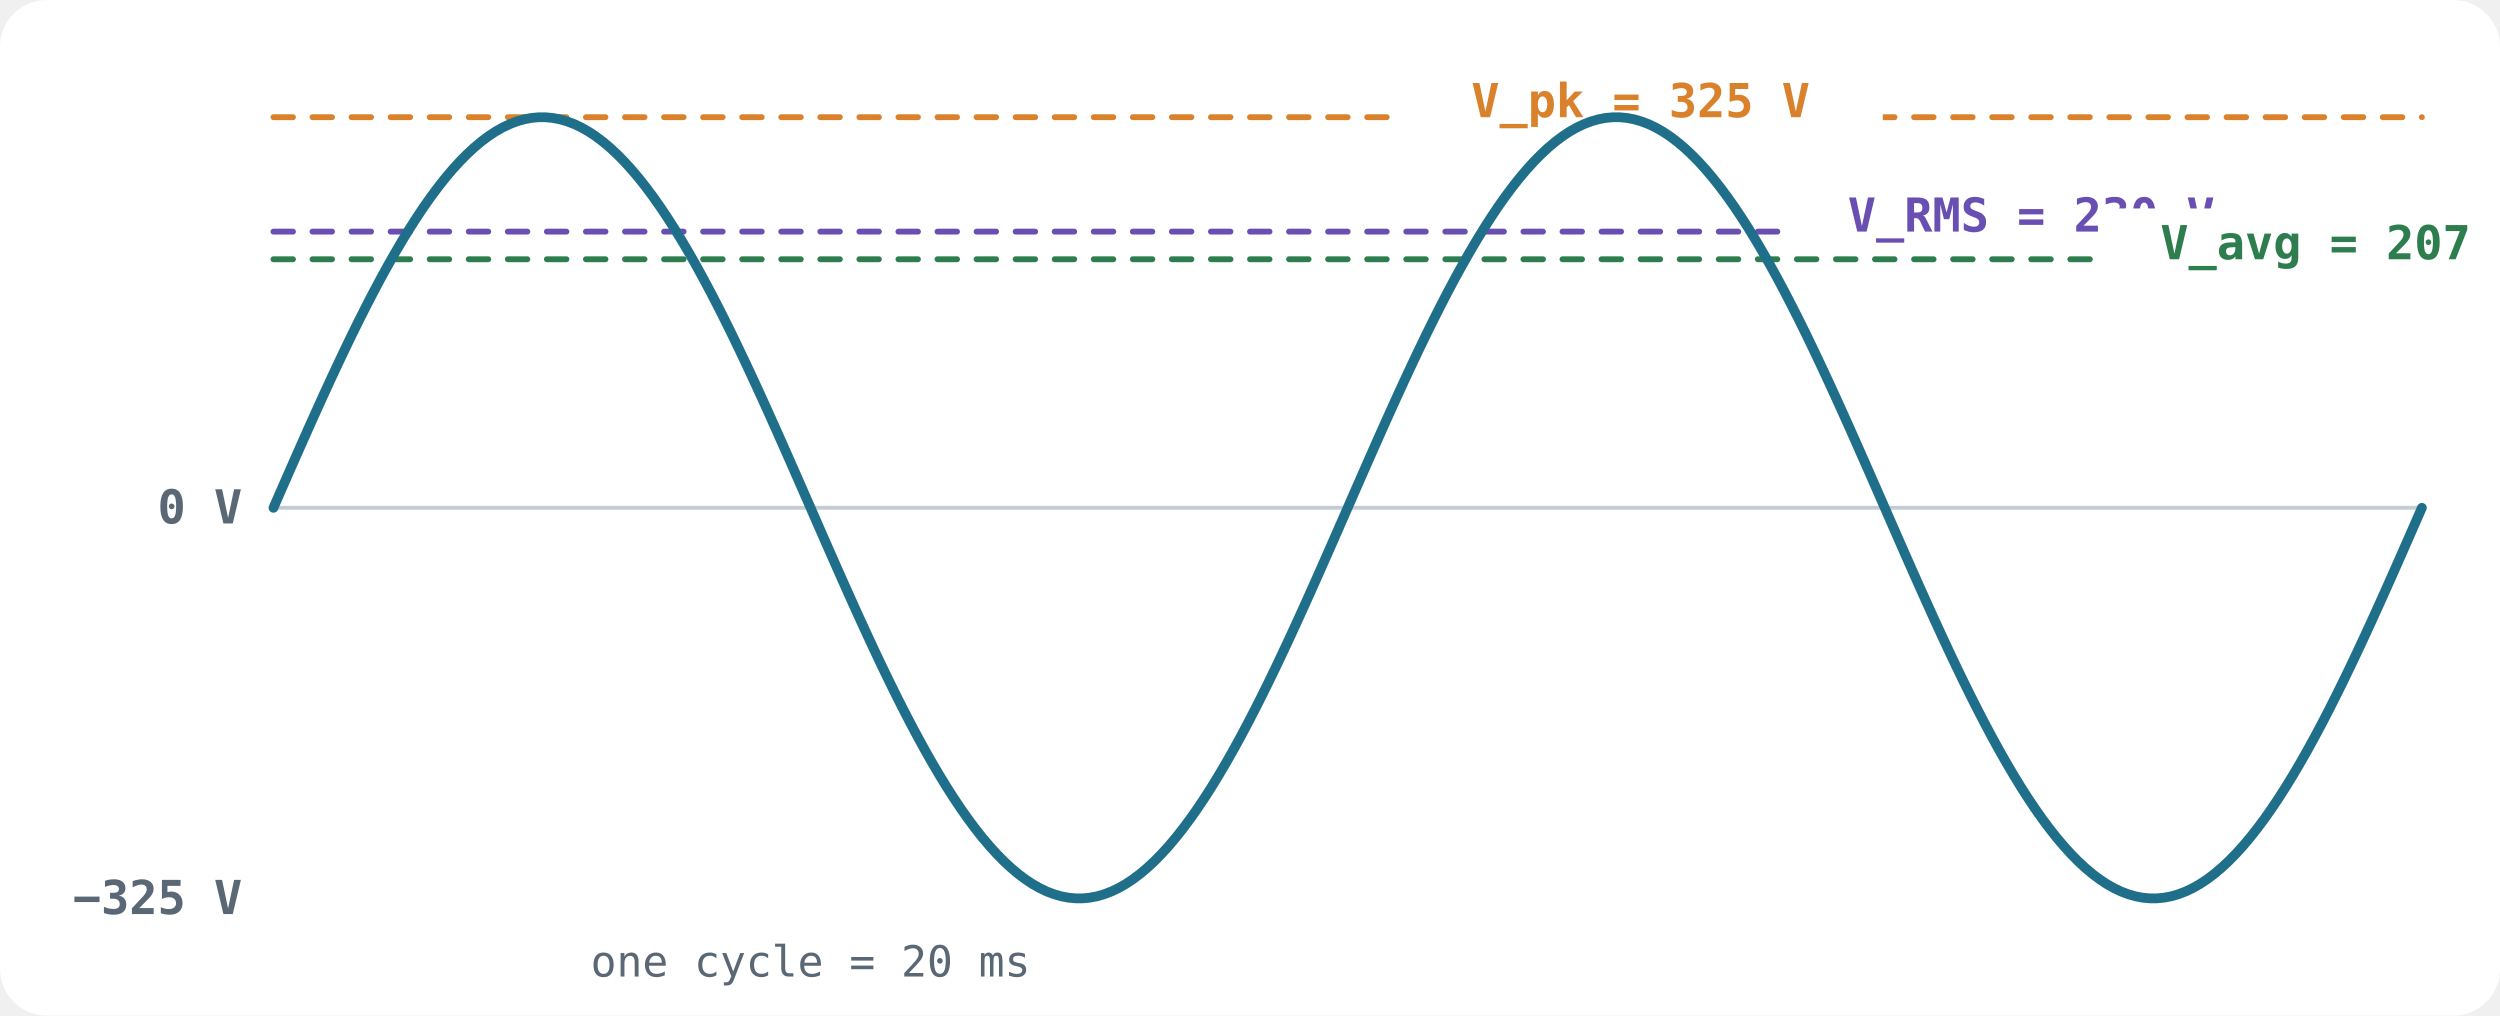
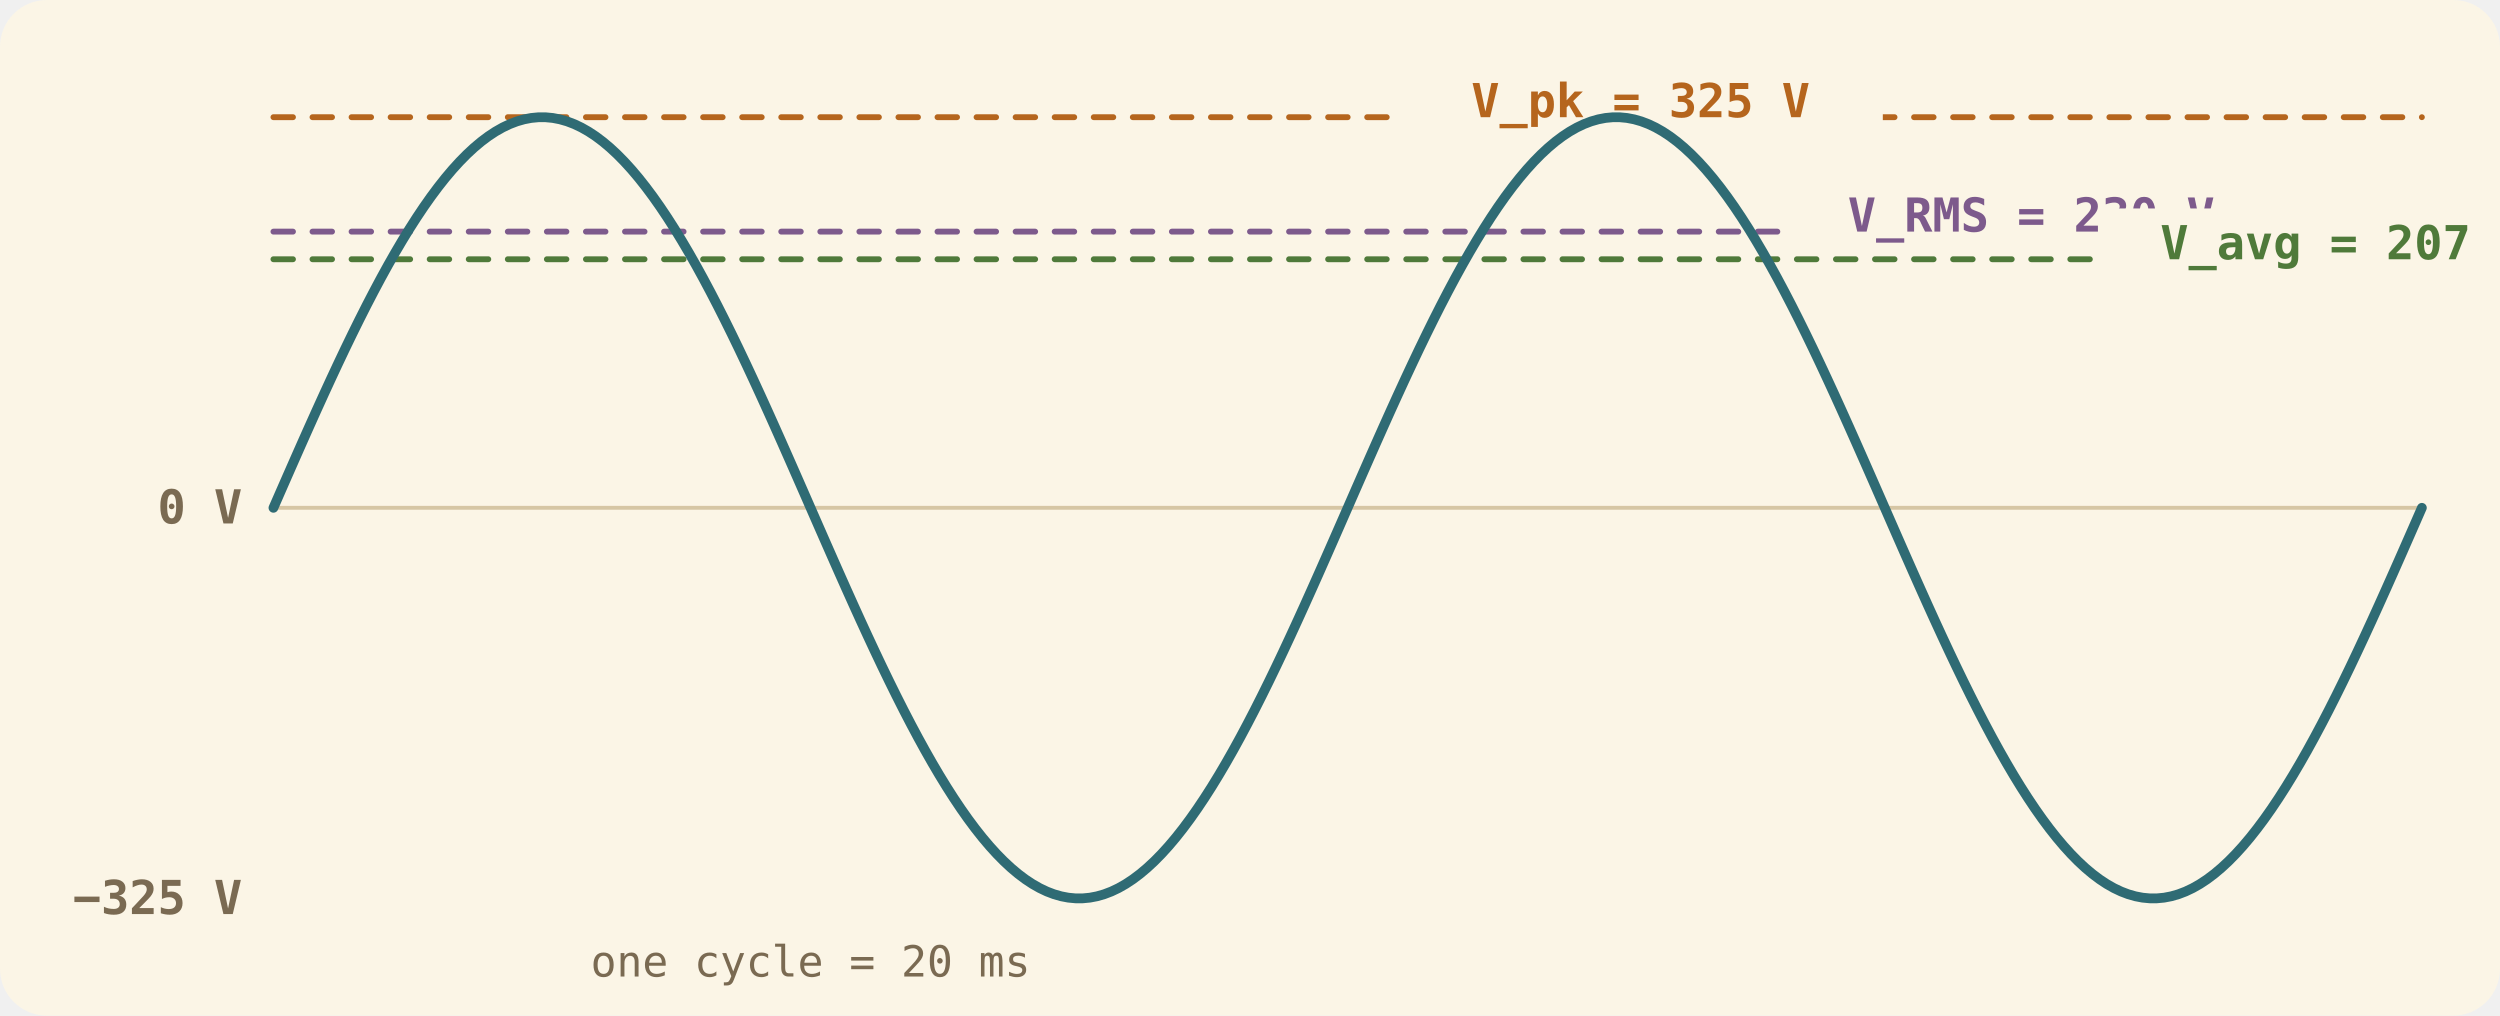
<svg xmlns="http://www.w3.org/2000/svg" viewBox="0 0 640 260" width="640" height="260">
-   <rect width="640" height="260" rx="12" fill="#ffffff" />
-   <polyline points="70,130 620,130" fill="none" stroke="#c3ccd5" stroke-width="1" stroke-linecap="round" stroke-linejoin="round" />
-   <polyline points="70,30.0 620,30.0" fill="none" stroke="#d9822b" stroke-width="1.5" stroke-linecap="round" stroke-linejoin="round" stroke-dasharray="5 5" />
-   <rect x="358" y="17.0" width="124" height="16" fill="#ffffff" />
-   <text x="420" y="30.0" font-family="JetBrains Mono, monospace" font-size="12" font-weight="600" fill="#d9822b" text-anchor="middle">V_pk = 325 V</text>
-   <polyline points="70,59.296 620,59.296" fill="none" stroke="#6a4fb3" stroke-width="1.5" stroke-linecap="round" stroke-linejoin="round" stroke-dasharray="5 5" />
-   <rect x="458" y="46.296" width="124" height="16" fill="#ffffff" />
-   <text x="520" y="59.296" font-family="JetBrains Mono, monospace" font-size="12" font-weight="600" fill="#6a4fb3" text-anchor="middle">V_RMS = 230 V</text>
-   <polyline points="70,66.366 620,66.366" fill="none" stroke="#2e7d4f" stroke-width="1.5" stroke-linecap="round" stroke-linejoin="round" stroke-dasharray="5 5" />
-   <rect x="538" y="53.366" width="124" height="16" fill="#ffffff" />
-   <text x="600" y="66.366" font-family="JetBrains Mono, monospace" font-size="12" font-weight="600" fill="#2e7d4f" text-anchor="middle">V_avg = 207 V</text>
-   <polyline points="70.0,130.0 71.833,125.812 73.667,121.632 75.5,117.467 77.333,113.323 79.167,109.209 81.0,105.131 82.833,101.097 84.667,97.113 86.5,93.188 88.333,89.326 90.167,85.536 92.0,81.825 93.833,78.197 95.667,74.661 97.5,71.221 99.333,67.885 101.167,64.658 103.0,61.545 104.833,58.553 106.667,55.686 108.5,52.949 110.333,50.347 112.167,47.885 114.0,45.567 115.833,43.397 117.667,41.38 119.5,39.517 121.333,37.814 123.167,36.272 125.0,34.894 126.833,33.684 128.667,32.642 130.5,31.771 132.333,31.073 134.167,30.548 136.0,30.197 137.833,30.022 139.667,30.022 141.5,30.197 143.333,30.548 145.167,31.073 147.0,31.771 148.833,32.642 150.667,33.684 152.5,34.894 154.333,36.272 156.167,37.814 158.0,39.517 159.833,41.38 161.667,43.397 163.5,45.567 165.333,47.885 167.167,50.347 169.0,52.949 170.833,55.686 172.667,58.553 174.5,61.545 176.333,64.658 178.167,67.885 180.0,71.221 181.833,74.661 183.667,78.197 185.5,81.825 187.333,85.536 189.167,89.326 191.0,93.188 192.833,97.113 194.667,101.097 196.5,105.131 198.333,109.209 200.167,113.323 202.0,117.467 203.833,121.632 205.667,125.812 207.5,130.0 209.333,134.188 211.167,138.368 213.0,142.533 214.833,146.677 216.667,150.791 218.5,154.869 220.333,158.903 222.167,162.887 224.0,166.812 225.833,170.674 227.667,174.464 229.5,178.175 231.333,181.803 233.167,185.339 235.0,188.779 236.833,192.115 238.667,195.342 240.5,198.455 242.333,201.447 244.167,204.314 246.0,207.051 247.833,209.653 249.667,212.115 251.5,214.433 253.333,216.603 255.167,218.62 257.0,220.483 258.833,222.186 260.667,223.728 262.5,225.106 264.333,226.316 266.167,227.358 268.0,228.229 269.833,228.927 271.667,229.452 273.5,229.803 275.333,229.978 277.167,229.978 279.0,229.803 280.833,229.452 282.667,228.927 284.5,228.229 286.333,227.358 288.167,226.316 290.0,225.106 291.833,223.728 293.667,222.186 295.5,220.483 297.333,218.62 299.167,216.603 301.0,214.433 302.833,212.115 304.667,209.653 306.5,207.051 308.333,204.314 310.167,201.447 312.0,198.455 313.833,195.342 315.667,192.115 317.5,188.779 319.333,185.339 321.167,181.803 323.0,178.175 324.833,174.464 326.667,170.674 328.5,166.812 330.333,162.887 332.167,158.903 334.0,154.869 335.833,150.791 337.667,146.677 339.5,142.533 341.333,138.368 343.167,134.188 345.0,130 346.833,125.812 348.667,121.632 350.5,117.467 352.333,113.323 354.167,109.209 356.0,105.131 357.833,101.097 359.667,97.113 361.5,93.188 363.333,89.326 365.167,85.536 367.0,81.825 368.833,78.197 370.667,74.661 372.5,71.221 374.333,67.885 376.167,64.658 378.0,61.545 379.833,58.553 381.667,55.686 383.5,52.949 385.333,50.347 387.167,47.885 389.0,45.567 390.833,43.397 392.667,41.38 394.5,39.517 396.333,37.814 398.167,36.272 400.0,34.894 401.833,33.684 403.667,32.642 405.5,31.771 407.333,31.073 409.167,30.548 411.0,30.197 412.833,30.022 414.667,30.022 416.5,30.197 418.333,30.548 420.167,31.073 422.0,31.771 423.833,32.642 425.667,33.684 427.5,34.894 429.333,36.272 431.167,37.814 433.0,39.517 434.833,41.38 436.667,43.397 438.5,45.567 440.333,47.885 442.167,50.347 444.0,52.949 445.833,55.686 447.667,58.553 449.5,61.545 451.333,64.658 453.167,67.885 455.0,71.221 456.833,74.661 458.667,78.197 460.5,81.825 462.333,85.536 464.167,89.326 466.0,93.188 467.833,97.113 469.667,101.097 471.5,105.131 473.333,109.209 475.167,113.323 477.0,117.467 478.833,121.632 480.667,125.812 482.5,130 484.333,134.188 486.167,138.368 488.0,142.533 489.833,146.677 491.667,150.791 493.5,154.869 495.333,158.903 497.167,162.887 499.0,166.812 500.833,170.674 502.667,174.464 504.5,178.175 506.333,181.803 508.167,185.339 510.0,188.779 511.833,192.115 513.667,195.342 515.5,198.455 517.333,201.447 519.167,204.314 521.0,207.051 522.833,209.653 524.667,212.115 526.5,214.433 528.333,216.603 530.167,218.62 532.0,220.483 533.833,222.186 535.667,223.728 537.5,225.106 539.333,226.316 541.167,227.358 543.0,228.229 544.833,228.927 546.667,229.452 548.5,229.803 550.333,229.978 552.167,229.978 554.0,229.803 555.833,229.452 557.667,228.927 559.5,228.229 561.333,227.358 563.167,226.316 565.0,225.106 566.833,223.728 568.667,222.186 570.5,220.483 572.333,218.62 574.167,216.603 576.0,214.433 577.833,212.115 579.667,209.653 581.5,207.051 583.333,204.314 585.167,201.447 587.0,198.455 588.833,195.342 590.667,192.115 592.5,188.779 594.333,185.339 596.167,181.803 598.0,178.175 599.833,174.464 601.667,170.674 603.5,166.812 605.333,162.887 607.167,158.903 609.0,154.869 610.833,150.791 612.667,146.677 614.5,142.533 616.333,138.368 618.167,134.188 620.0,130" fill="none" stroke="#1f6f8b" stroke-width="2.5" stroke-linecap="round" stroke-linejoin="round" />
-   <text x="62" y="134" font-family="JetBrains Mono, monospace" font-size="12" font-weight="600" fill="#5a6774" text-anchor="end">0 V</text>
-   <text x="62" y="234" font-family="JetBrains Mono, monospace" font-size="12" font-weight="600" fill="#5a6774" text-anchor="end">−325 V</text>
-   <text x="207.5" y="250" font-family="JetBrains Mono, monospace" font-size="11" font-weight="400" fill="#5a6774" text-anchor="middle">one cycle = 20 ms</text>
+   <rect width="640" height="260" rx="12" fill="#fbf5e6" />
+   <polyline points="70,130 620,130" fill="none" stroke="#d6c6a4" stroke-width="1" stroke-linecap="round" stroke-linejoin="round" />
+   <polyline points="70,30.0 620,30.0" fill="none" stroke="#b5651d" stroke-width="1.5" stroke-linecap="round" stroke-linejoin="round" stroke-dasharray="5 5" />
+   <rect x="358" y="17.0" width="124" height="16" fill="#fbf5e6" />
+   <text x="420" y="30.0" font-family="JetBrains Mono, monospace" font-size="12" font-weight="600" fill="#b5651d" text-anchor="middle">V_pk = 325 V</text>
+   <polyline points="70,59.296 620,59.296" fill="none" stroke="#7d5a8c" stroke-width="1.5" stroke-linecap="round" stroke-linejoin="round" stroke-dasharray="5 5" />
+   <rect x="458" y="46.296" width="124" height="16" fill="#fbf5e6" />
+   <text x="520" y="59.296" font-family="JetBrains Mono, monospace" font-size="12" font-weight="600" fill="#7d5a8c" text-anchor="middle">V_RMS = 230 V</text>
+   <polyline points="70,66.366 620,66.366" fill="none" stroke="#4f7a3a" stroke-width="1.5" stroke-linecap="round" stroke-linejoin="round" stroke-dasharray="5 5" />
+   <rect x="538" y="53.366" width="124" height="16" fill="#fbf5e6" />
+   <text x="600" y="66.366" font-family="JetBrains Mono, monospace" font-size="12" font-weight="600" fill="#4f7a3a" text-anchor="middle">V_avg = 207 V</text>
+   <polyline points="70.0,130.0 71.833,125.812 73.667,121.632 75.5,117.467 77.333,113.323 79.167,109.209 81.0,105.131 82.833,101.097 84.667,97.113 86.5,93.188 88.333,89.326 90.167,85.536 92.0,81.825 93.833,78.197 95.667,74.661 97.5,71.221 99.333,67.885 101.167,64.658 103.0,61.545 104.833,58.553 106.667,55.686 108.5,52.949 110.333,50.347 112.167,47.885 114.0,45.567 115.833,43.397 117.667,41.38 119.5,39.517 121.333,37.814 123.167,36.272 125.0,34.894 126.833,33.684 128.667,32.642 130.5,31.771 132.333,31.073 134.167,30.548 136.0,30.197 137.833,30.022 139.667,30.022 141.5,30.197 143.333,30.548 145.167,31.073 147.0,31.771 148.833,32.642 150.667,33.684 152.5,34.894 154.333,36.272 156.167,37.814 158.0,39.517 159.833,41.38 161.667,43.397 163.5,45.567 165.333,47.885 167.167,50.347 169.0,52.949 170.833,55.686 172.667,58.553 174.5,61.545 176.333,64.658 178.167,67.885 180.0,71.221 181.833,74.661 183.667,78.197 185.5,81.825 187.333,85.536 189.167,89.326 191.0,93.188 192.833,97.113 194.667,101.097 196.5,105.131 198.333,109.209 200.167,113.323 202.0,117.467 203.833,121.632 205.667,125.812 207.5,130.0 209.333,134.188 211.167,138.368 213.0,142.533 214.833,146.677 216.667,150.791 218.5,154.869 220.333,158.903 222.167,162.887 224.0,166.812 225.833,170.674 227.667,174.464 229.5,178.175 231.333,181.803 233.167,185.339 235.0,188.779 236.833,192.115 238.667,195.342 240.5,198.455 242.333,201.447 244.167,204.314 246.0,207.051 247.833,209.653 249.667,212.115 251.5,214.433 253.333,216.603 255.167,218.62 257.0,220.483 258.833,222.186 260.667,223.728 262.5,225.106 264.333,226.316 266.167,227.358 268.0,228.229 269.833,228.927 271.667,229.452 273.5,229.803 275.333,229.978 277.167,229.978 279.0,229.803 280.833,229.452 282.667,228.927 284.5,228.229 286.333,227.358 288.167,226.316 290.0,225.106 291.833,223.728 293.667,222.186 295.5,220.483 297.333,218.62 299.167,216.603 301.0,214.433 302.833,212.115 304.667,209.653 306.5,207.051 308.333,204.314 310.167,201.447 312.0,198.455 313.833,195.342 315.667,192.115 317.5,188.779 319.333,185.339 321.167,181.803 323.0,178.175 324.833,174.464 326.667,170.674 328.5,166.812 330.333,162.887 332.167,158.903 334.0,154.869 335.833,150.791 337.667,146.677 339.5,142.533 341.333,138.368 343.167,134.188 345.0,130 346.833,125.812 348.667,121.632 350.5,117.467 352.333,113.323 354.167,109.209 356.0,105.131 357.833,101.097 359.667,97.113 361.5,93.188 363.333,89.326 365.167,85.536 367.0,81.825 368.833,78.197 370.667,74.661 372.5,71.221 374.333,67.885 376.167,64.658 378.0,61.545 379.833,58.553 381.667,55.686 383.5,52.949 385.333,50.347 387.167,47.885 389.0,45.567 390.833,43.397 392.667,41.38 394.5,39.517 396.333,37.814 398.167,36.272 400.0,34.894 401.833,33.684 403.667,32.642 405.5,31.771 407.333,31.073 409.167,30.548 411.0,30.197 412.833,30.022 414.667,30.022 416.5,30.197 418.333,30.548 420.167,31.073 422.0,31.771 423.833,32.642 425.667,33.684 427.5,34.894 429.333,36.272 431.167,37.814 433.0,39.517 434.833,41.38 436.667,43.397 438.5,45.567 440.333,47.885 442.167,50.347 444.0,52.949 445.833,55.686 447.667,58.553 449.5,61.545 451.333,64.658 453.167,67.885 455.0,71.221 456.833,74.661 458.667,78.197 460.5,81.825 462.333,85.536 464.167,89.326 466.0,93.188 467.833,97.113 469.667,101.097 471.5,105.131 473.333,109.209 475.167,113.323 477.0,117.467 478.833,121.632 480.667,125.812 482.5,130 484.333,134.188 486.167,138.368 488.0,142.533 489.833,146.677 491.667,150.791 493.5,154.869 495.333,158.903 497.167,162.887 499.0,166.812 500.833,170.674 502.667,174.464 504.5,178.175 506.333,181.803 508.167,185.339 510.0,188.779 511.833,192.115 513.667,195.342 515.5,198.455 517.333,201.447 519.167,204.314 521.0,207.051 522.833,209.653 524.667,212.115 526.5,214.433 528.333,216.603 530.167,218.62 532.0,220.483 533.833,222.186 535.667,223.728 537.5,225.106 539.333,226.316 541.167,227.358 543.0,228.229 544.833,228.927 546.667,229.452 548.5,229.803 550.333,229.978 552.167,229.978 554.0,229.803 555.833,229.452 557.667,228.927 559.5,228.229 561.333,227.358 563.167,226.316 565.0,225.106 566.833,223.728 568.667,222.186 570.5,220.483 572.333,218.62 574.167,216.603 576.0,214.433 577.833,212.115 579.667,209.653 581.5,207.051 583.333,204.314 585.167,201.447 587.0,198.455 588.833,195.342 590.667,192.115 592.5,188.779 594.333,185.339 596.167,181.803 598.0,178.175 599.833,174.464 601.667,170.674 603.5,166.812 605.333,162.887 607.167,158.903 609.0,154.869 610.833,150.791 612.667,146.677 614.5,142.533 616.333,138.368 618.167,134.188 620.0,130" fill="none" stroke="#2f6b74" stroke-width="2.5" stroke-linecap="round" stroke-linejoin="round" />
+   <text x="62" y="134" font-family="JetBrains Mono, monospace" font-size="12" font-weight="600" fill="#7a6a52" text-anchor="end">0 V</text>
+   <text x="62" y="234" font-family="JetBrains Mono, monospace" font-size="12" font-weight="600" fill="#7a6a52" text-anchor="end">−325 V</text>
+   <text x="207.5" y="250" font-family="JetBrains Mono, monospace" font-size="11" font-weight="400" fill="#7a6a52" text-anchor="middle">one cycle = 20 ms</text>
</svg>
